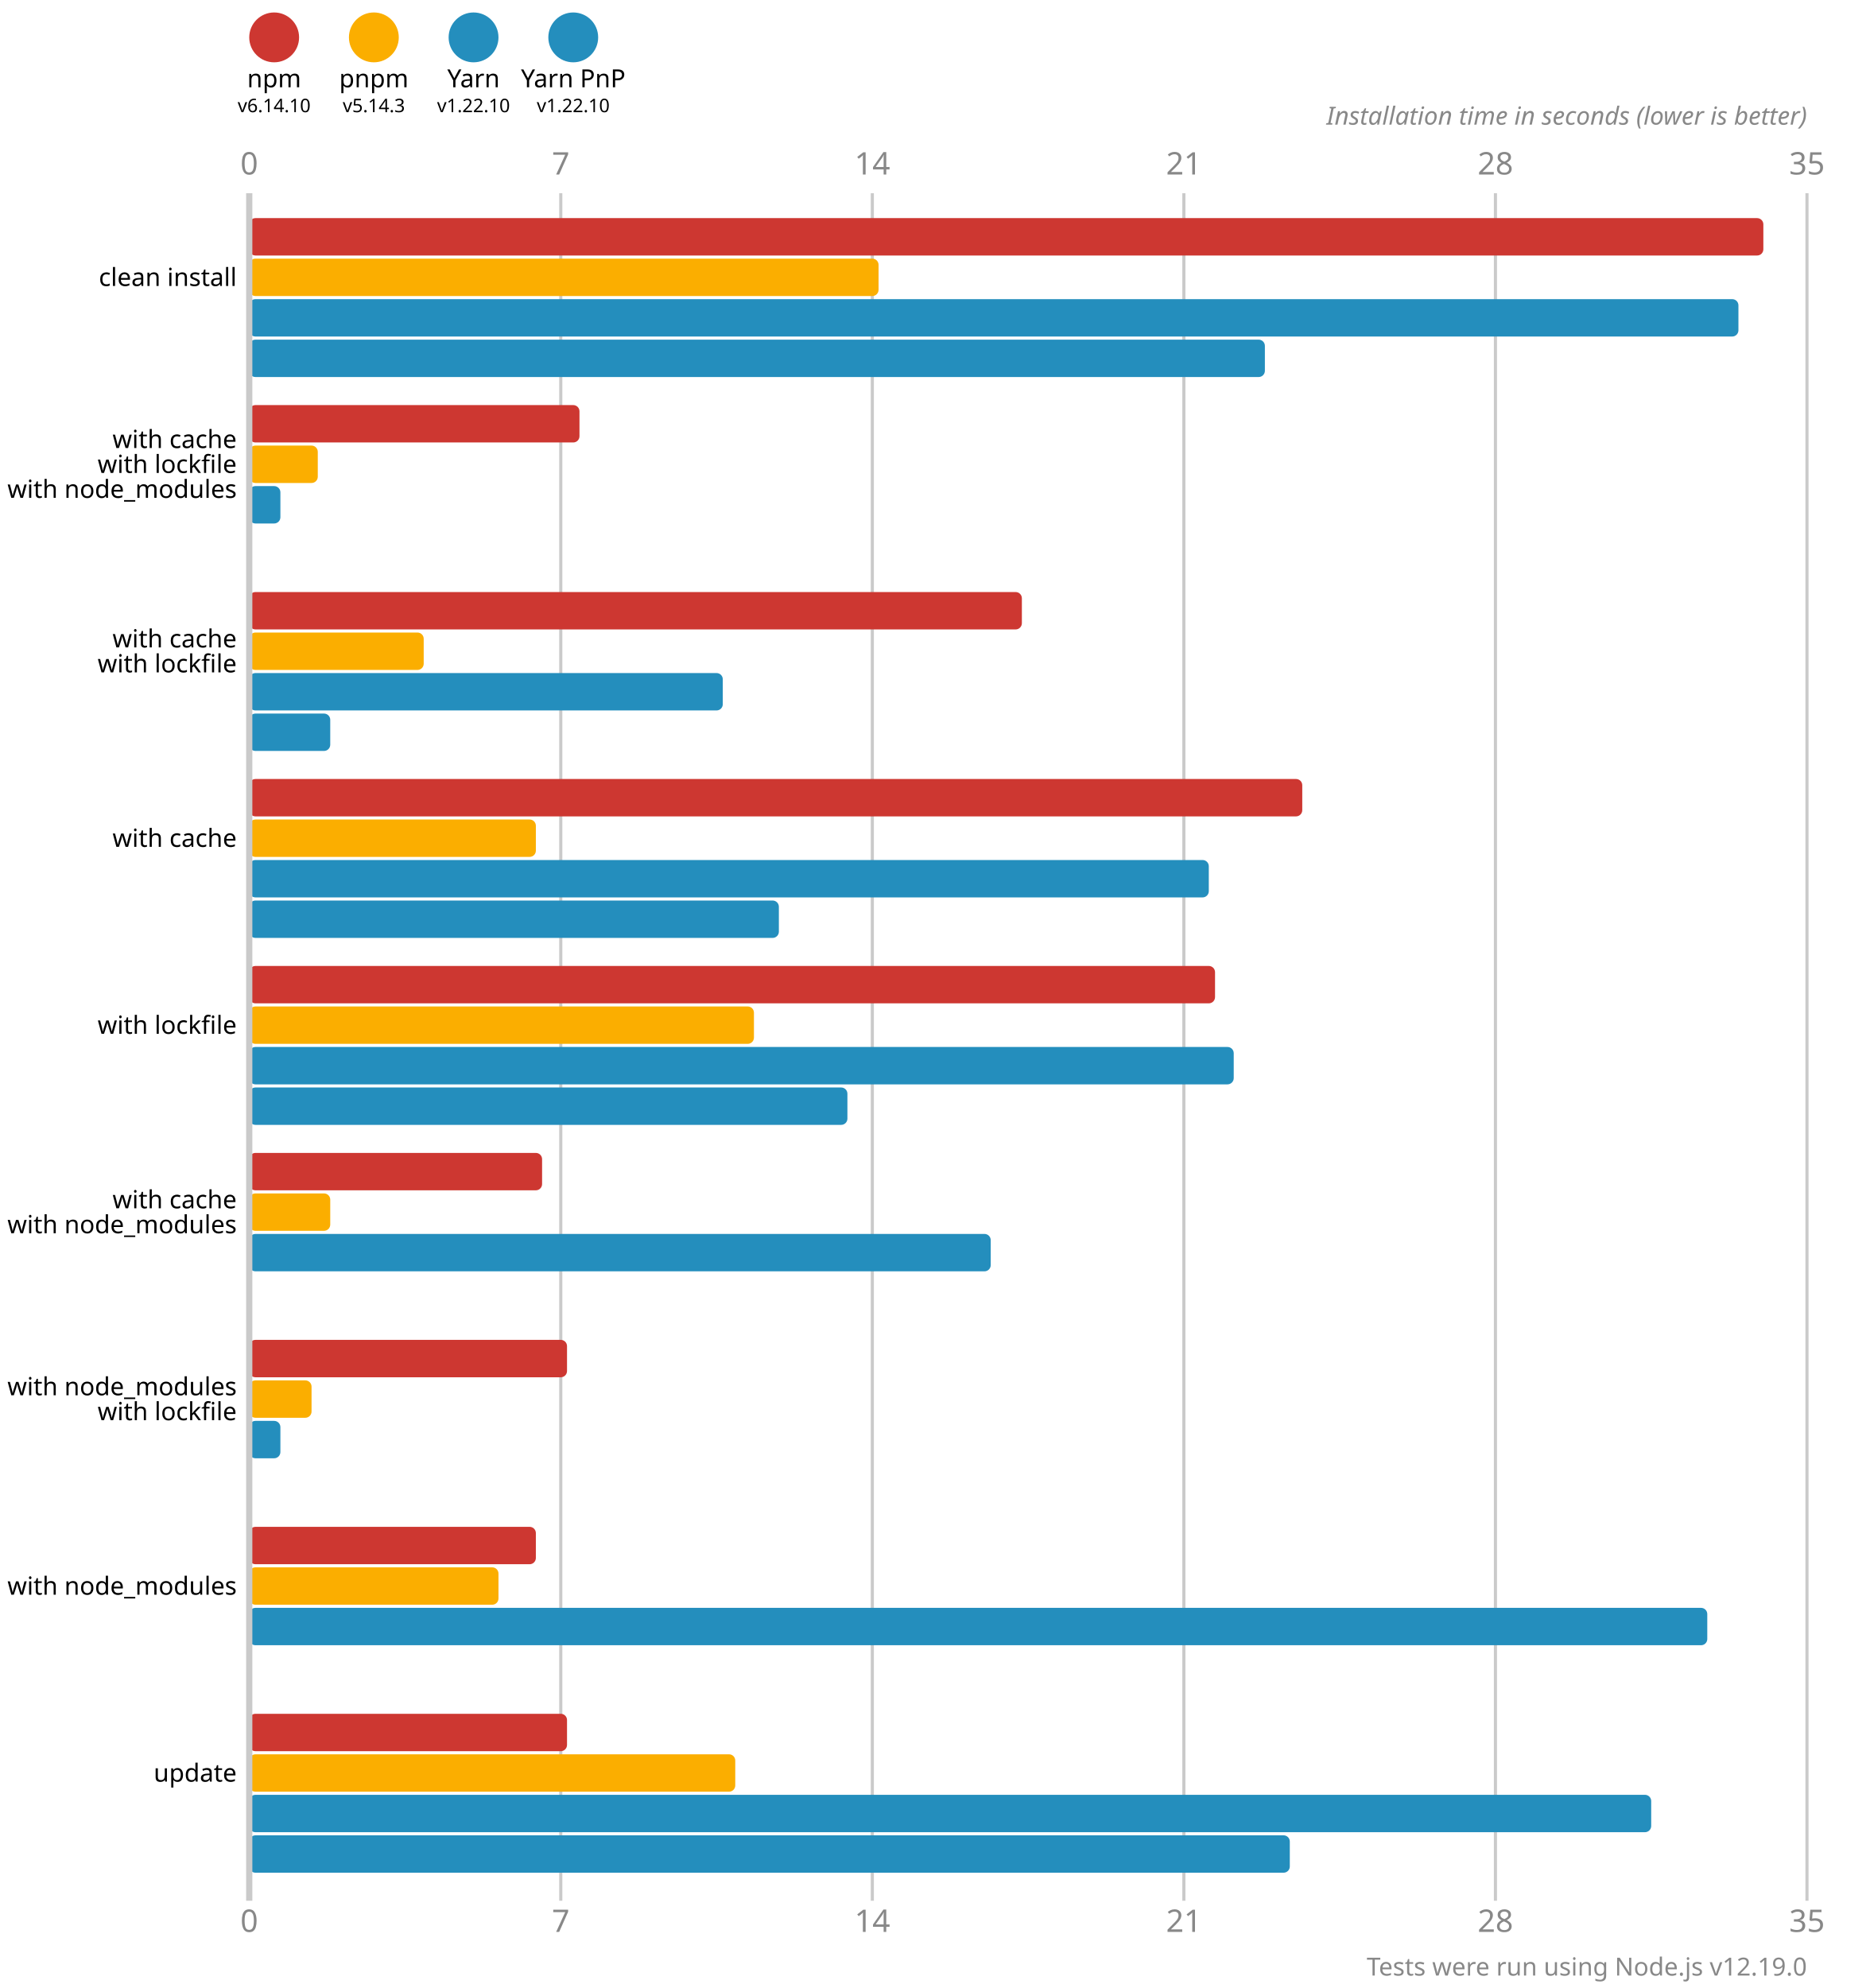
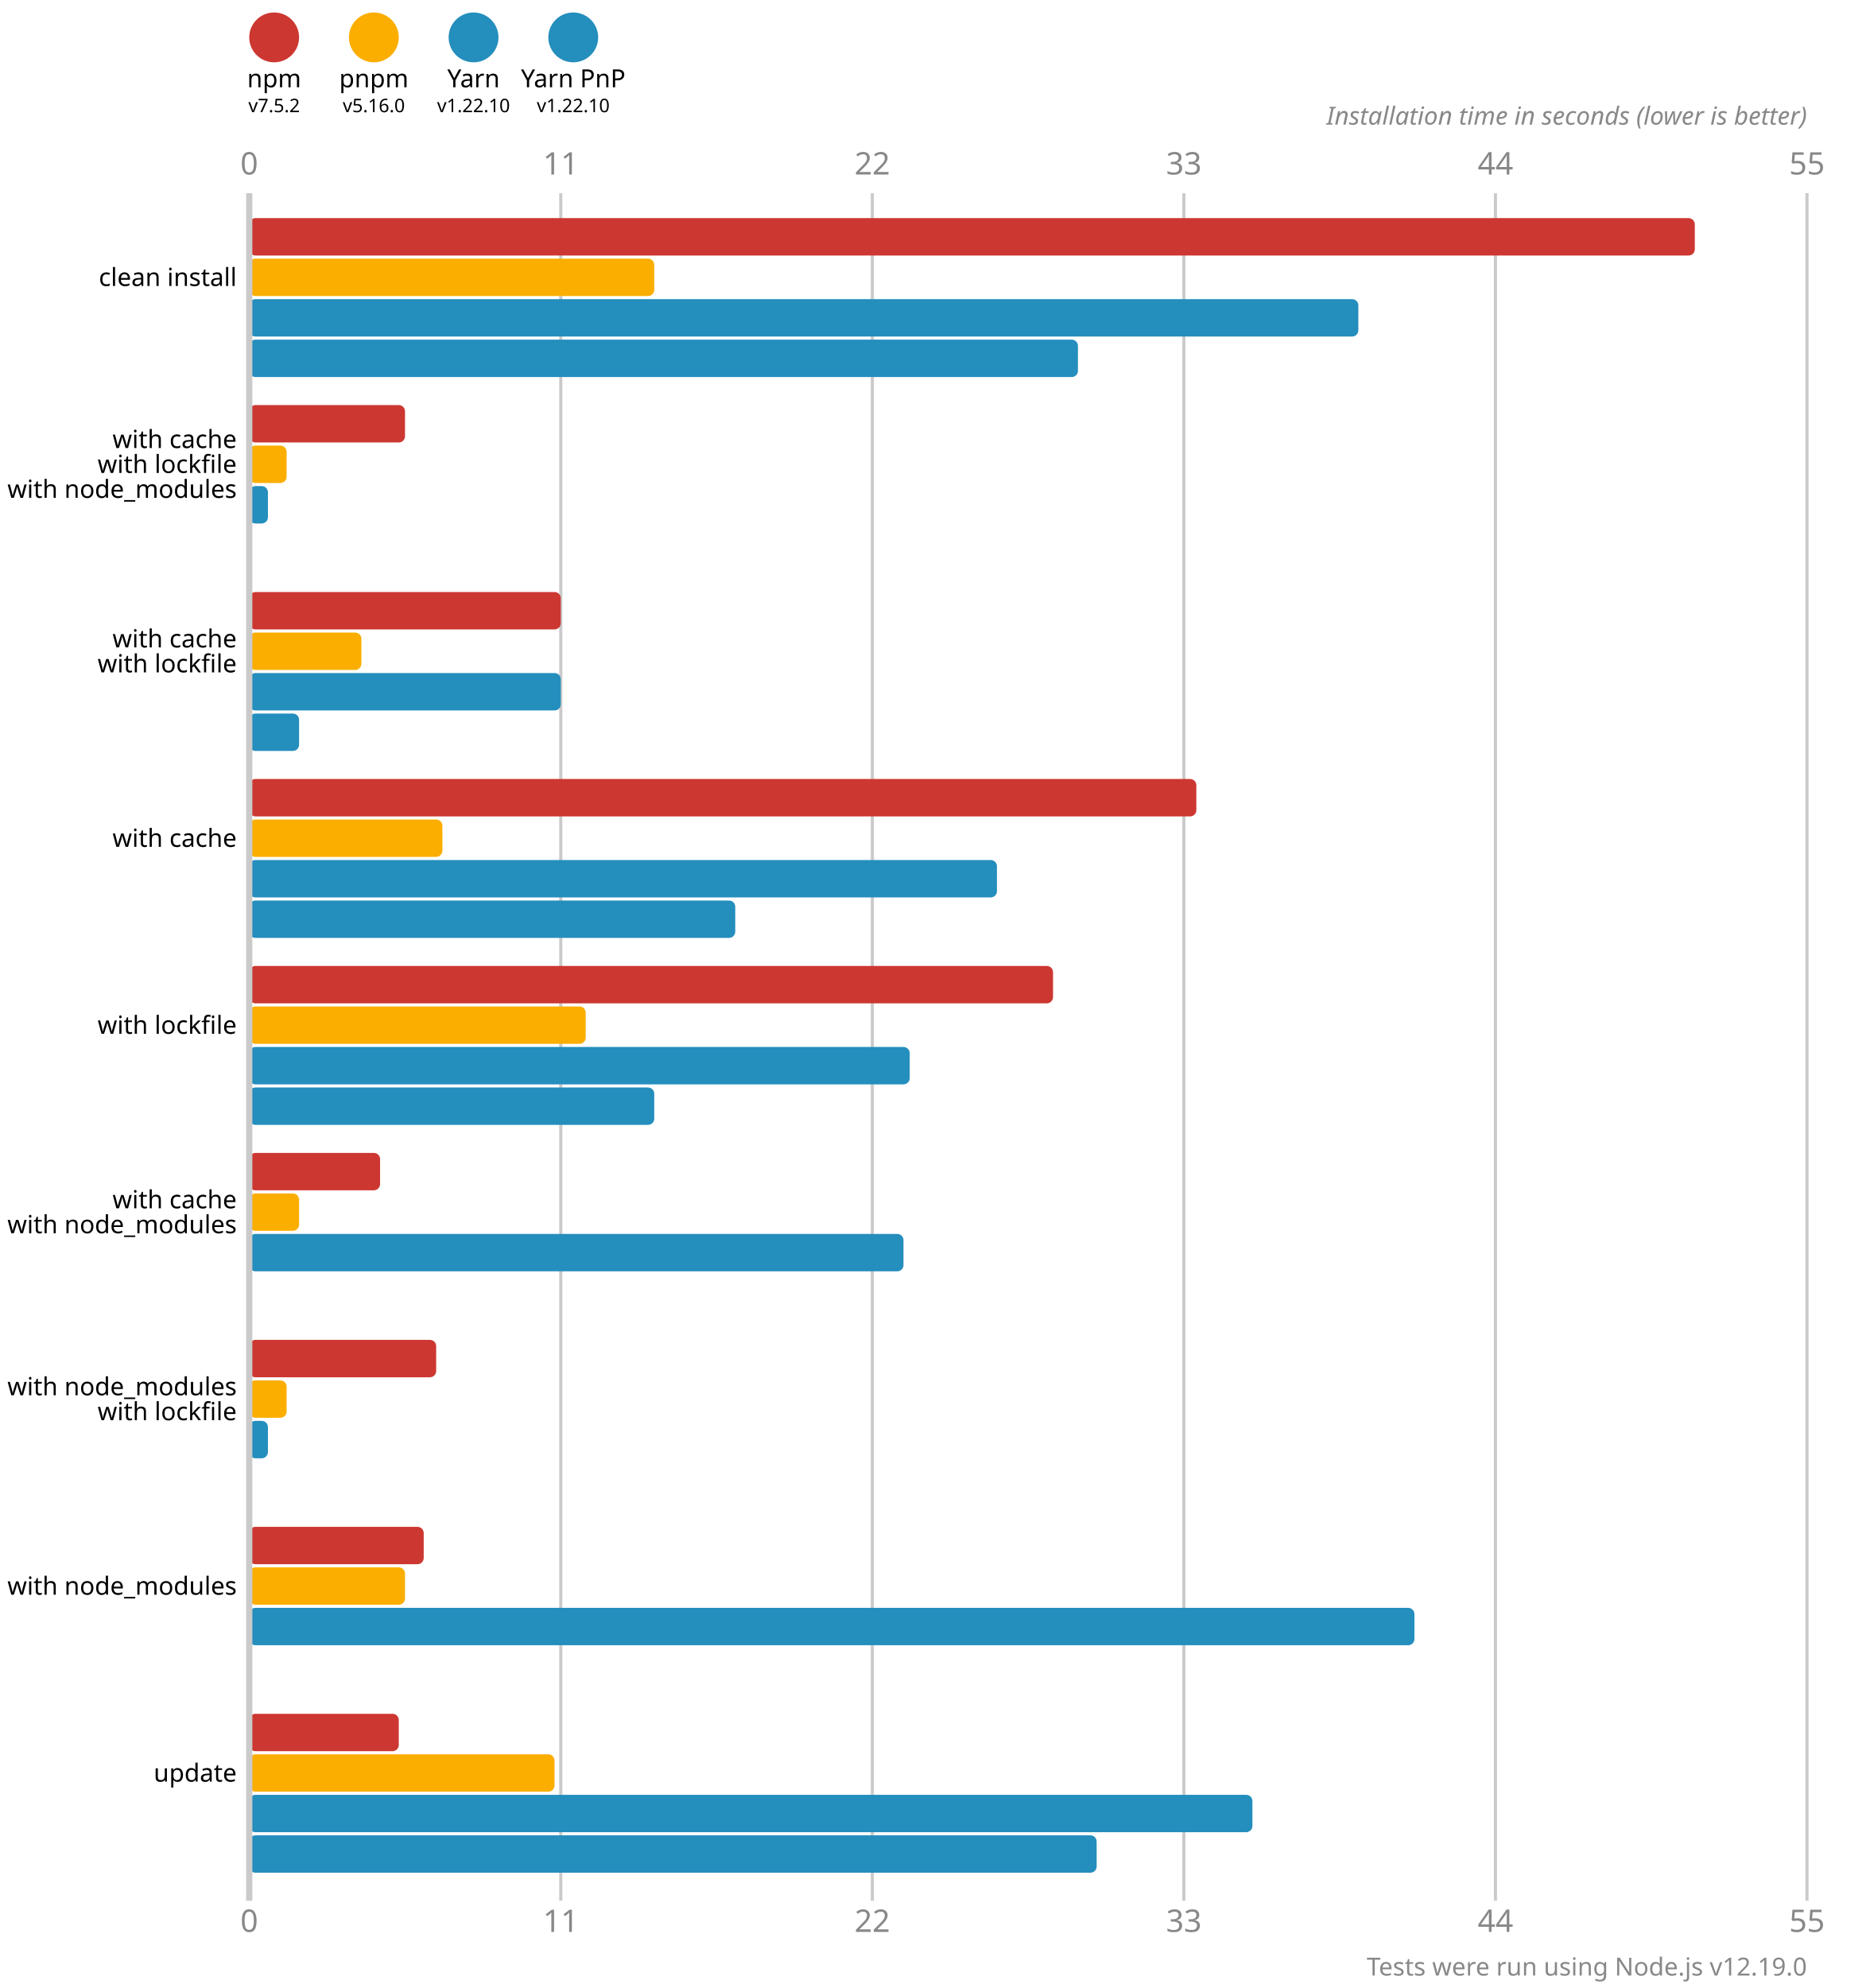
<svg xmlns="http://www.w3.org/2000/svg" version="1.1" viewBox="0 0 300 319">
  <style>
    .font { font-family: sans-serif; }
    .s3 { font-size: 3px; }
    .s4 { font-size: 4px; }
    .s5 { font-size: 5px; }
    .line { stroke: #cacaca; }
    .width { stroke-width: 0.5; }
    .text { fill: #888; }
  </style>
  <circle cx="44" cy="6" r="4" fill="#cd3731" />
  <text x="44" y="14" class="font s4" text-anchor="middle">npm</text>
-   <text x="44" y="18" class="font s3" text-anchor="middle">v6.14.10</text>
+   <text x="44" y="18" class="font s3" text-anchor="middle">v7.5.2</text>
  <circle cx="60" cy="6" r="4" fill="#fbae00" />
  <text x="60" y="14" class="font s4" text-anchor="middle">pnpm</text>
-   <text x="60" y="18" class="font s3" text-anchor="middle">v5.14.3</text>
+   <text x="60" y="18" class="font s3" text-anchor="middle">v5.16.0</text>
  <circle cx="76" cy="6" r="4" fill="#248ebd" />
  <text x="76" y="14" class="font s4" text-anchor="middle">Yarn</text>
  <text x="76" y="18" class="font s3" text-anchor="middle">v1.22.10</text>
  <circle cx="92" cy="6" r="4" fill="#248ebd" />
  <text x="92" y="14" class="font s4" text-anchor="middle">Yarn PnP</text>
  <text x="92" y="18" class="font s3" text-anchor="middle">v1.22.10</text>
  <text x="40" y="28" class="font s5 text" text-anchor="middle">0</text>
  <text x="40" y="310" class="font s5 text" text-anchor="middle">0</text>
  <line x1="90" y1="31" x2="90" y2="305" class="line width" />
-   <text x="90" y="28" class="font s5 text" text-anchor="middle">7</text>
-   <text x="90" y="310" class="font s5 text" text-anchor="middle">7</text>
+   <text x="90" y="28" class="font s5 text" text-anchor="middle">11</text>
+   <text x="90" y="310" class="font s5 text" text-anchor="middle">11</text>
  <line x1="140" y1="31" x2="140" y2="305" class="line width" />
-   <text x="140" y="28" class="font s5 text" text-anchor="middle">14</text>
-   <text x="140" y="310" class="font s5 text" text-anchor="middle">14</text>
+   <text x="140" y="28" class="font s5 text" text-anchor="middle">22</text>
+   <text x="140" y="310" class="font s5 text" text-anchor="middle">22</text>
  <line x1="190" y1="31" x2="190" y2="305" class="line width" />
-   <text x="190" y="28" class="font s5 text" text-anchor="middle">21</text>
-   <text x="190" y="310" class="font s5 text" text-anchor="middle">21</text>
+   <text x="190" y="28" class="font s5 text" text-anchor="middle">33</text>
+   <text x="190" y="310" class="font s5 text" text-anchor="middle">33</text>
  <line x1="240" y1="31" x2="240" y2="305" class="line width" />
-   <text x="240" y="28" class="font s5 text" text-anchor="middle">28</text>
-   <text x="240" y="310" class="font s5 text" text-anchor="middle">28</text>
+   <text x="240" y="28" class="font s5 text" text-anchor="middle">44</text>
+   <text x="240" y="310" class="font s5 text" text-anchor="middle">44</text>
  <line x1="290" y1="31" x2="290" y2="305" class="line width" />
-   <text x="290" y="28" class="font s5 text" text-anchor="middle">35</text>
-   <text x="290" y="310" class="font s5 text" text-anchor="middle">35</text>
+   <text x="290" y="28" class="font s5 text" text-anchor="middle">55</text>
+   <text x="290" y="310" class="font s5 text" text-anchor="middle">55</text>
  <text x="290" y="20" class="font s4 text" font-style="italic" text-anchor="end">Installation time in seconds (lower is better)</text>
-   <rect x="40" y="35" width="243" height="6" fill="#cd3731" rx="1" ry="1" />
-   <rect x="40" y="41.5" width="101" height="6" fill="#fbae00" rx="1" ry="1" />
-   <rect x="40" y="48" width="239" height="6" fill="#248ebd" rx="1" ry="1" />
-   <rect x="40" y="54.5" width="163" height="6" fill="#248ebd" rx="1" ry="1" />
-   <rect x="40" y="65" width="53" height="6" fill="#cd3731" rx="1" ry="1" />
-   <rect x="40" y="71.5" width="11" height="6" fill="#fbae00" rx="1" ry="1" />
-   <rect x="40" y="78" width="5" height="6" fill="#248ebd" rx="1" ry="1" />
+   <rect x="40" y="35" width="232" height="6" fill="#cd3731" rx="1" ry="1" />
+   <rect x="40" y="41.5" width="65" height="6" fill="#fbae00" rx="1" ry="1" />
+   <rect x="40" y="48" width="178" height="6" fill="#248ebd" rx="1" ry="1" />
+   <rect x="40" y="54.5" width="133" height="6" fill="#248ebd" rx="1" ry="1" />
+   <rect x="40" y="65" width="25" height="6" fill="#cd3731" rx="1" ry="1" />
+   <rect x="40" y="71.5" width="6" height="6" fill="#fbae00" rx="1" ry="1" />
+   <rect x="40" y="78" width="3" height="6" fill="#248ebd" rx="1" ry="1" />
  <rect x="40" y="84.5" width="0" height="6" fill="#248ebd" rx="1" ry="1" />
-   <rect x="40" y="95" width="124" height="6" fill="#cd3731" rx="1" ry="1" />
-   <rect x="40" y="101.5" width="28" height="6" fill="#fbae00" rx="1" ry="1" />
-   <rect x="40" y="108" width="76" height="6" fill="#248ebd" rx="1" ry="1" />
-   <rect x="40" y="114.5" width="13" height="6" fill="#248ebd" rx="1" ry="1" />
-   <rect x="40" y="125" width="169" height="6" fill="#cd3731" rx="1" ry="1" />
-   <rect x="40" y="131.5" width="46" height="6" fill="#fbae00" rx="1" ry="1" />
-   <rect x="40" y="138" width="154" height="6" fill="#248ebd" rx="1" ry="1" />
-   <rect x="40" y="144.5" width="85" height="6" fill="#248ebd" rx="1" ry="1" />
-   <rect x="40" y="155" width="155" height="6" fill="#cd3731" rx="1" ry="1" />
-   <rect x="40" y="161.5" width="81" height="6" fill="#fbae00" rx="1" ry="1" />
-   <rect x="40" y="168" width="158" height="6" fill="#248ebd" rx="1" ry="1" />
-   <rect x="40" y="174.5" width="96" height="6" fill="#248ebd" rx="1" ry="1" />
-   <rect x="40" y="185" width="47" height="6" fill="#cd3731" rx="1" ry="1" />
-   <rect x="40" y="191.5" width="13" height="6" fill="#fbae00" rx="1" ry="1" />
-   <rect x="40" y="198" width="119" height="6" fill="#248ebd" rx="1" ry="1" />
+   <rect x="40" y="95" width="50" height="6" fill="#cd3731" rx="1" ry="1" />
+   <rect x="40" y="101.5" width="18" height="6" fill="#fbae00" rx="1" ry="1" />
+   <rect x="40" y="108" width="50" height="6" fill="#248ebd" rx="1" ry="1" />
+   <rect x="40" y="114.5" width="8" height="6" fill="#248ebd" rx="1" ry="1" />
+   <rect x="40" y="125" width="152" height="6" fill="#cd3731" rx="1" ry="1" />
+   <rect x="40" y="131.5" width="31" height="6" fill="#fbae00" rx="1" ry="1" />
+   <rect x="40" y="138" width="120" height="6" fill="#248ebd" rx="1" ry="1" />
+   <rect x="40" y="144.5" width="78" height="6" fill="#248ebd" rx="1" ry="1" />
+   <rect x="40" y="155" width="129" height="6" fill="#cd3731" rx="1" ry="1" />
+   <rect x="40" y="161.5" width="54" height="6" fill="#fbae00" rx="1" ry="1" />
+   <rect x="40" y="168" width="106" height="6" fill="#248ebd" rx="1" ry="1" />
+   <rect x="40" y="174.5" width="65" height="6" fill="#248ebd" rx="1" ry="1" />
+   <rect x="40" y="185" width="21" height="6" fill="#cd3731" rx="1" ry="1" />
+   <rect x="40" y="191.5" width="8" height="6" fill="#fbae00" rx="1" ry="1" />
+   <rect x="40" y="198" width="105" height="6" fill="#248ebd" rx="1" ry="1" />
  <rect x="40" y="204.5" width="0" height="6" fill="#248ebd" rx="1" ry="1" />
-   <rect x="40" y="215" width="51" height="6" fill="#cd3731" rx="1" ry="1" />
-   <rect x="40" y="221.5" width="10" height="6" fill="#fbae00" rx="1" ry="1" />
-   <rect x="40" y="228" width="5" height="6" fill="#248ebd" rx="1" ry="1" />
+   <rect x="40" y="215" width="30" height="6" fill="#cd3731" rx="1" ry="1" />
+   <rect x="40" y="221.5" width="6" height="6" fill="#fbae00" rx="1" ry="1" />
+   <rect x="40" y="228" width="3" height="6" fill="#248ebd" rx="1" ry="1" />
  <rect x="40" y="234.5" width="0" height="6" fill="#248ebd" rx="1" ry="1" />
-   <rect x="40" y="245" width="46" height="6" fill="#cd3731" rx="1" ry="1" />
-   <rect x="40" y="251.5" width="40" height="6" fill="#fbae00" rx="1" ry="1" />
-   <rect x="40" y="258" width="234" height="6" fill="#248ebd" rx="1" ry="1" />
+   <rect x="40" y="245" width="28" height="6" fill="#cd3731" rx="1" ry="1" />
+   <rect x="40" y="251.5" width="25" height="6" fill="#fbae00" rx="1" ry="1" />
+   <rect x="40" y="258" width="187" height="6" fill="#248ebd" rx="1" ry="1" />
  <rect x="40" y="264.5" width="0" height="6" fill="#248ebd" rx="1" ry="1" />
-   <rect x="40" y="275" width="51" height="6" fill="#cd3731" rx="1" ry="1" />
-   <rect x="40" y="281.5" width="78" height="6" fill="#fbae00" rx="1" ry="1" />
-   <rect x="40" y="288" width="225" height="6" fill="#248ebd" rx="1" ry="1" />
-   <rect x="40" y="294.5" width="167" height="6" fill="#248ebd" rx="1" ry="1" />
+   <rect x="40" y="275" width="24" height="6" fill="#cd3731" rx="1" ry="1" />
+   <rect x="40" y="281.5" width="49" height="6" fill="#fbae00" rx="1" ry="1" />
+   <rect x="40" y="288" width="161" height="6" fill="#248ebd" rx="1" ry="1" />
+   <rect x="40" y="294.5" width="136" height="6" fill="#248ebd" rx="1" ry="1" />
  <line x1="40" y1="31" x2="40" y2="305" class="line" />
  <text x="38" y="44.5" class="font s4" dominant-baseline="middle" text-anchor="end">clean install</text>
  <text x="38" y="70.5" class="font s4" dominant-baseline="middle" text-anchor="end">with cache</text>
  <text x="38" y="74.5" class="font s4" dominant-baseline="middle" text-anchor="end">with lockfile</text>
  <text x="38" y="78.5" class="font s4" dominant-baseline="middle" text-anchor="end">with node_modules</text>
  <text x="38" y="102.5" class="font s4" dominant-baseline="middle" text-anchor="end">with cache</text>
  <text x="38" y="106.5" class="font s4" dominant-baseline="middle" text-anchor="end">with lockfile</text>
  <text x="38" y="134.5" class="font s4" dominant-baseline="middle" text-anchor="end">with cache</text>
  <text x="38" y="164.5" class="font s4" dominant-baseline="middle" text-anchor="end">with lockfile</text>
  <text x="38" y="192.5" class="font s4" dominant-baseline="middle" text-anchor="end">with cache</text>
  <text x="38" y="196.5" class="font s4" dominant-baseline="middle" text-anchor="end">with node_modules</text>
  <text x="38" y="222.5" class="font s4" dominant-baseline="middle" text-anchor="end">with node_modules</text>
  <text x="38" y="226.5" class="font s4" dominant-baseline="middle" text-anchor="end">with lockfile</text>
  <text x="38" y="254.5" class="font s4" dominant-baseline="middle" text-anchor="end">with node_modules</text>
  <text x="38" y="284.5" class="font s4" dominant-baseline="middle" text-anchor="end">update</text>
  <text x="290" y="317" class="font s4 text" text-anchor="end">Tests were run using Node.js v12.19.0</text>
</svg>
